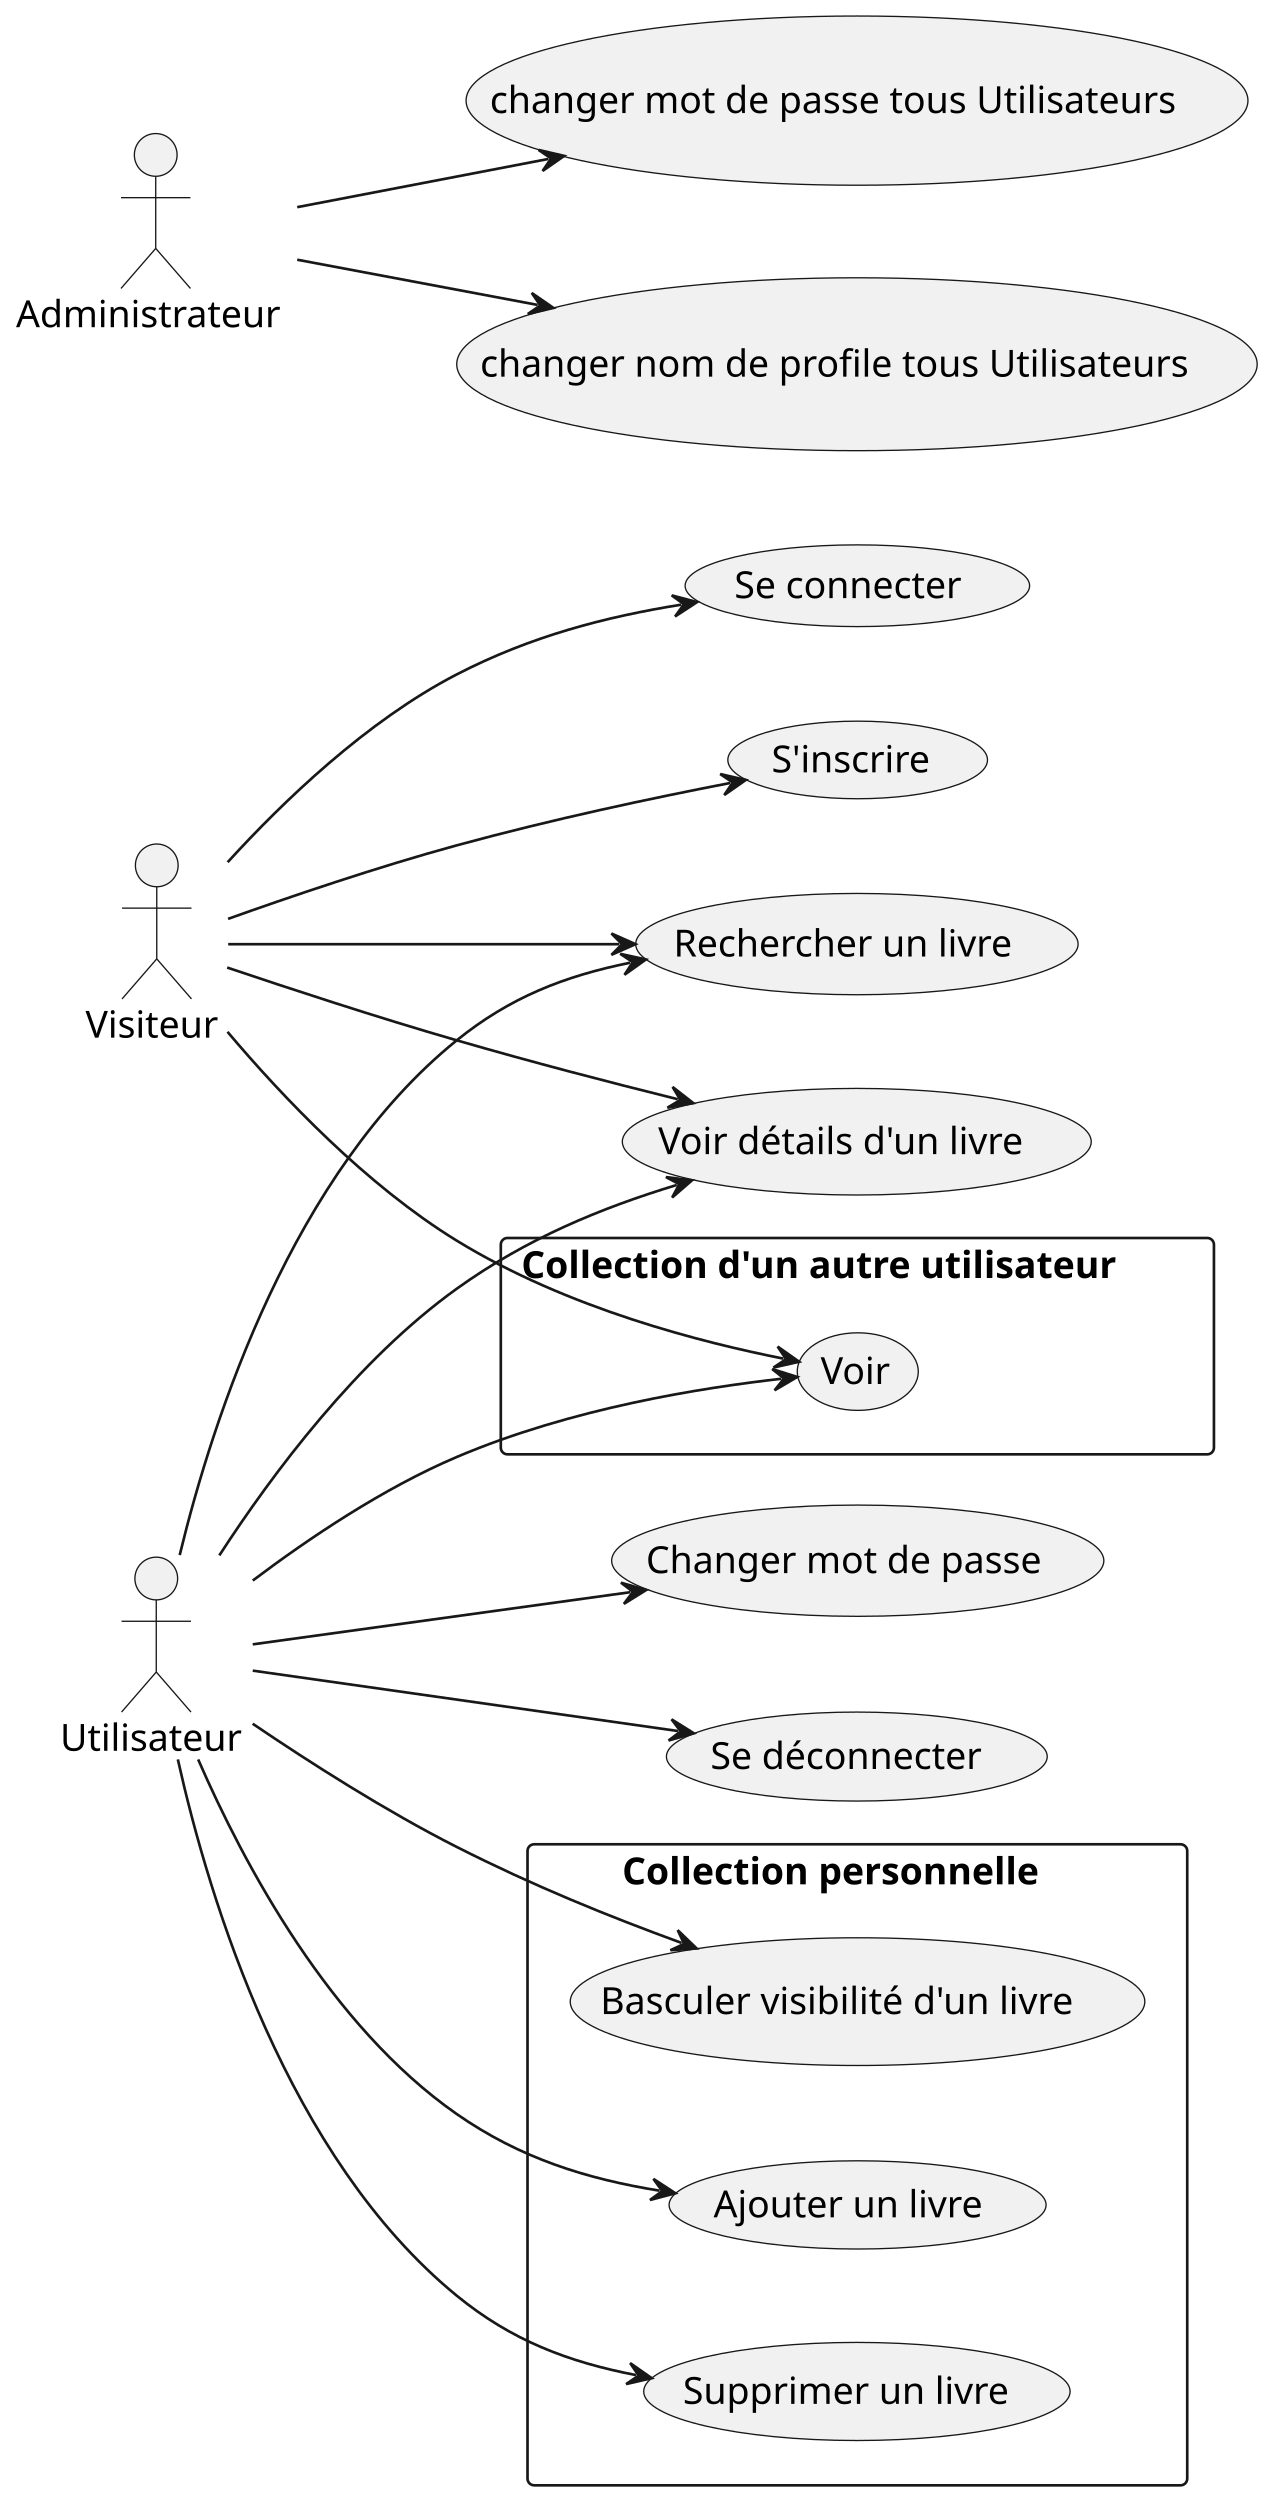
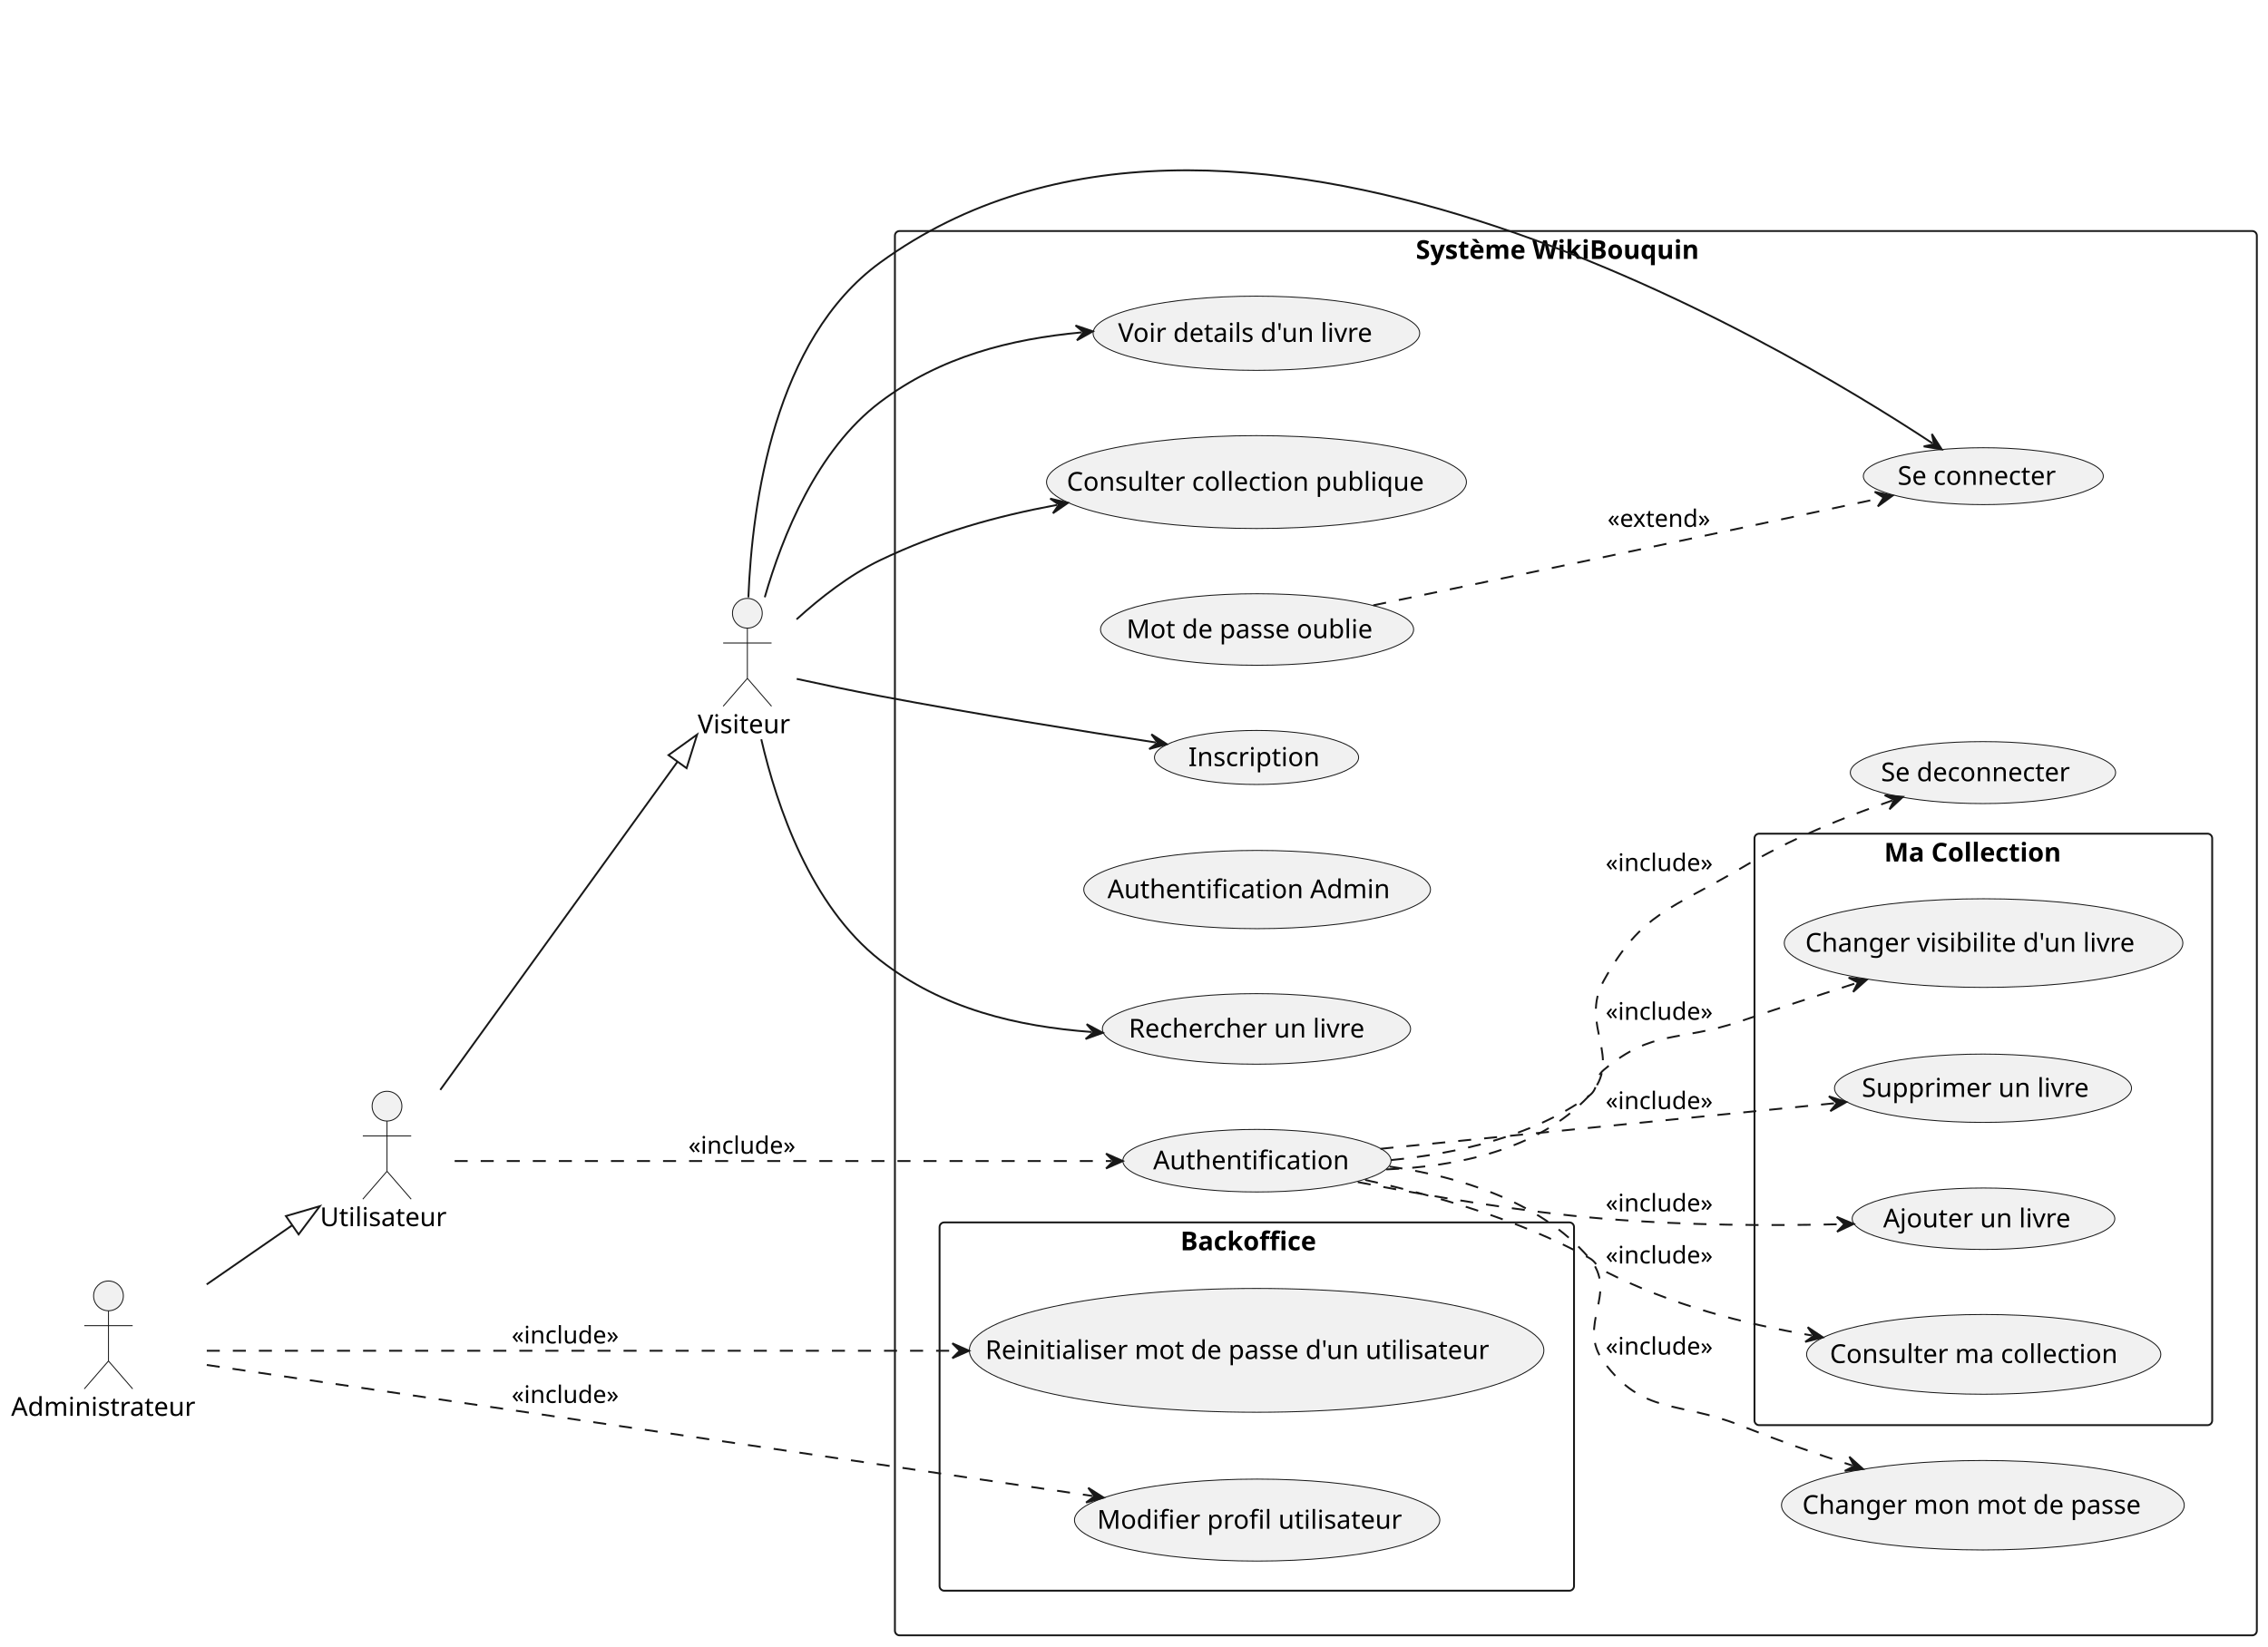
- <svg xmlns="http://www.w3.org/2000/svg" contentStyleType="text/css" data-diagram-type="DESCRIPTION" height="936px" preserveAspectRatio="none" style="width:476px;height:936px;background:#FFFFFF;" version="1.1" viewBox="0 0 476 936" width="476px" zoomAndPan="magnify">
+ <svg xmlns="http://www.w3.org/2000/svg" contentStyleType="text/css" data-diagram-type="DESCRIPTION" height="885px" preserveAspectRatio="none" style="width:1219px;height:885px;background:#FFFFFF;" version="1.1" viewBox="0 0 1219 885" width="1219px" zoomAndPan="magnify">
  <defs />
  <g>
-     <g class="cluster" data-entity="Collection personnelle" data-source-line="15" data-uid="ent0019" id="cluster_Collection personnelle">
-       <rect fill="none" height="240" rx="2.5" ry="2.5" style="stroke:#181818;stroke-width:1;" width="247" x="197.5" y="690.5" />
-       <text fill="#000000" font-family="sans-serif" font-size="14" font-weight="bold" lengthAdjust="spacing" textLength="176.128" x="232.936" y="705.495">Collection personnelle</text>
+     <g class="cluster" data-entity="Système WikiBouquin" data-source-line="14" data-uid="ent0007" id="cluster_Système WikiBouquin">
+       <rect fill="none" height="755" rx="2.5" ry="2.5" style="stroke:#181818;stroke-width:1;" width="732" x="481" y="124.21" />
+       <text fill="#000000" font-family="sans-serif" font-size="14" font-weight="bold" lengthAdjust="spacing" textLength="172.047" x="760.977" y="139.205">Système WikiBouquin</text>
    </g>
-     <g class="cluster" data-entity="Collection d'un autre utilisateur" data-source-line="21" data-uid="ent0026" id="cluster_Collection d'un autre utilisateur">
-       <rect fill="none" height="81" rx="2.5" ry="2.5" style="stroke:#181818;stroke-width:1;" width="267" x="187.5" y="463.5" />
-       <text fill="#000000" font-family="sans-serif" font-size="14" font-weight="bold" lengthAdjust="spacing" textLength="251.624" x="195.188" y="478.495">Collection d'un autre utilisateur</text>
+     <g class="cluster" data-entity="Ma Collection" data-source-line="25" data-uid="ent0017" id="cluster_Ma Collection">
+       <rect fill="none" height="318" rx="2.5" ry="2.5" style="stroke:#181818;stroke-width:1;" width="246" x="943" y="448.21" />
+       <text fill="#000000" font-family="sans-serif" font-size="14" font-weight="bold" lengthAdjust="spacing" textLength="106.613" x="1012.693" y="463.205">Ma Collection</text>
    </g>
-     <g class="entity" data-entity="Basculer visibilité d'un livre" data-source-line="16" data-uid="ent0020" id="entity_Basculer visibilité d'un livre">
-       <ellipse cx="321.059" cy="749.412" fill="#F1F1F1" rx="107.559" ry="23.912" style="stroke:#181818;stroke-width:0.5;" />
-       <text fill="#000000" font-family="sans-serif" font-size="14" lengthAdjust="spacing" textLength="192.589" x="224.764" y="754.06">Basculer visibilité d'un livre</text>
+     <g class="cluster" data-entity="Backoffice" data-source-line="32" data-uid="ent0023" id="cluster_Backoffice">
+       <rect fill="none" height="198" rx="2.5" ry="2.5" style="stroke:#181818;stroke-width:1;" width="341" x="505" y="657.21" />
+       <text fill="#000000" font-family="sans-serif" font-size="14" font-weight="bold" lengthAdjust="spacing" textLength="82.12" x="634.44" y="672.205">Backoffice</text>
    </g>
-     <g class="entity" data-entity="Ajouter un livre" data-source-line="17" data-uid="ent0022" id="entity_Ajouter un livre">
-       <ellipse cx="321.083" cy="825.517" fill="#F1F1F1" rx="70.583" ry="16.517" style="stroke:#181818;stroke-width:0.5;" />
-       <text fill="#000000" font-family="sans-serif" font-size="14" lengthAdjust="spacing" textLength="107.844" x="267.161" y="830.165">Ajouter un livre</text>
+     <g class="entity" data-entity="UC_Inscrire" data-source-line="16" data-uid="ent0008" id="entity_UC_Inscrire">
+       <ellipse cx="675.361" cy="407.234" fill="#F1F1F1" rx="54.861" ry="14.524" style="stroke:#181818;stroke-width:0.5;" />
+       <text fill="#000000" font-family="sans-serif" font-size="14" lengthAdjust="spacing" textLength="73.343" x="638.69" y="411.882">Inscription</text>
    </g>
-     <g class="entity" data-entity="Supprimer un livre" data-source-line="18" data-uid="ent0024" id="entity_Supprimer un livre">
-       <ellipse cx="320.826" cy="895.365" fill="#F1F1F1" rx="79.826" ry="18.365" style="stroke:#181818;stroke-width:0.5;" />
-       <text fill="#000000" font-family="sans-serif" font-size="14" lengthAdjust="spacing" textLength="130.266" x="255.693" y="900.014">Supprimer un livre</text>
+     <g class="entity" data-entity="UC_SeConnecter" data-source-line="17" data-uid="ent0009" id="entity_UC_SeConnecter">
+       <ellipse cx="1065.996" cy="256.009" fill="#F1F1F1" rx="64.496" ry="15.299" style="stroke:#181818;stroke-width:0.5;" />
+       <text fill="#000000" font-family="sans-serif" font-size="14" lengthAdjust="spacing" textLength="92.128" x="1019.933" y="260.658">Se connecter</text>
    </g>
-     <g class="entity" data-entity="Voir" data-source-line="22" data-uid="ent0027" id="entity_Voir">
-       <ellipse cx="321.149" cy="513.524" fill="#F1F1F1" rx="22.649" ry="14.524" style="stroke:#181818;stroke-width:0.5;" />
-       <text fill="#000000" font-family="sans-serif" font-size="14" lengthAdjust="spacing" textLength="27.788" x="307.255" y="518.172">Voir</text>
+     <g class="entity" data-entity="UC_MDP_Oublie" data-source-line="18" data-uid="ent0010" id="entity_UC_MDP_Oublie">
+       <ellipse cx="675.653" cy="338.441" fill="#F1F1F1" rx="84.153" ry="19.231" style="stroke:#181818;stroke-width:0.5;" />
+       <text fill="#000000" font-family="sans-serif" font-size="14" lengthAdjust="spacing" textLength="140.369" x="605.468" y="343.089">Mot de passe oublie</text>
    </g>
-     <g class="entity" data-entity="Utilisateur" data-source-line="2" data-uid="ent0002" id="entity_Utilisateur">
-       <ellipse cx="58.505" cy="591" fill="#F1F1F1" rx="8" ry="8" style="stroke:#181818;stroke-width:0.5;" />
-       <path d="M58.505,599 L58.505,626 M45.505,607 L71.505,607 M58.505,626 L45.505,641 M58.505,626 L71.505,641" fill="none" style="stroke:#181818;stroke-width:0.5;" />
-       <text fill="#000000" font-family="sans-serif" font-size="14" lengthAdjust="spacing" textLength="72.01" x="22.5" y="655.495">Utilisateur</text>
+     <g class="entity" data-entity="UC_Auth" data-source-line="19" data-uid="ent0011" id="entity_UC_Auth">
+       <ellipse cx="675.587" cy="624.027" fill="#F1F1F1" rx="72.087" ry="16.817" style="stroke:#181818;stroke-width:0.5;" />
+       <text fill="#000000" font-family="sans-serif" font-size="14" lengthAdjust="spacing" textLength="111.59" x="619.792" y="628.676">Authentification</text>
    </g>
-     <g class="entity" data-entity="Visiteur" data-source-line="3" data-uid="ent0003" id="entity_Visiteur">
-       <ellipse cx="58.691" cy="324" fill="#F1F1F1" rx="8" ry="8" style="stroke:#181818;stroke-width:0.5;" />
-       <path d="M58.691,332 L58.691,359 M45.691,340 L71.691,340 M58.691,359 L45.691,374 M58.691,359 L71.691,374" fill="none" style="stroke:#181818;stroke-width:0.5;" />
-       <text fill="#000000" font-family="sans-serif" font-size="14" lengthAdjust="spacing" textLength="53.382" x="32" y="388.495">Visiteur</text>
+     <g class="entity" data-entity="UC_AuthAdmin" data-source-line="20" data-uid="ent0012" id="entity_UC_AuthAdmin">
+       <ellipse cx="675.68" cy="478.246" fill="#F1F1F1" rx="93.18" ry="21.036" style="stroke:#181818;stroke-width:0.5;" />
+       <text fill="#000000" font-family="sans-serif" font-size="14" lengthAdjust="spacing" textLength="160.904" x="595.228" y="482.894">Authentification Admin</text>
    </g>
-     <g class="entity" data-entity="Administrateur" data-source-line="4" data-uid="ent0004" id="entity_Administrateur">
-       <ellipse cx="58.302" cy="58" fill="#F1F1F1" rx="8" ry="8" style="stroke:#181818;stroke-width:0.5;" />
-       <path d="M58.302,66 L58.302,93 M45.302,74 L71.302,74 M58.302,93 L45.302,108 M58.302,93 L71.302,108" fill="none" style="stroke:#181818;stroke-width:0.5;" />
-       <text fill="#000000" font-family="sans-serif" font-size="14" lengthAdjust="spacing" textLength="104.603" x="6" y="122.495">Administrateur</text>
+     <g class="entity" data-entity="UC_SeDeconnecter" data-source-line="21" data-uid="ent0013" id="entity_UC_SeDeconnecter">
+       <ellipse cx="1065.797" cy="415.369" fill="#F1F1F1" rx="71.297" ry="16.659" style="stroke:#181818;stroke-width:0.5;" />
+       <text fill="#000000" font-family="sans-serif" font-size="14" lengthAdjust="spacing" textLength="109.628" x="1010.983" y="420.018">Se deconnecter</text>
    </g>
-     <g class="entity" data-entity="Se connecter" data-source-line="6" data-uid="ent0005" id="entity_Se connecter">
-       <ellipse cx="320.997" cy="219.299" fill="#F1F1F1" rx="64.496" ry="15.299" style="stroke:#181818;stroke-width:0.5;" />
-       <text fill="#000000" font-family="sans-serif" font-size="14" lengthAdjust="spacing" textLength="92.128" x="274.933" y="223.948">Se connecter</text>
+     <g class="entity" data-entity="UC_Rechercher" data-source-line="22" data-uid="ent0014" id="entity_UC_Rechercher">
+       <ellipse cx="675.329" cy="553.176" fill="#F1F1F1" rx="82.829" ry="18.966" style="stroke:#181818;stroke-width:0.5;" />
+       <text fill="#000000" font-family="sans-serif" font-size="14" lengthAdjust="spacing" textLength="137.3" x="606.679" y="557.824">Rechercher un livre</text>
    </g>
-     <g class="entity" data-entity="S'inscrire" data-source-line="7" data-uid="ent0007" id="entity_S'inscrire">
-       <ellipse cx="321.111" cy="284.524" fill="#F1F1F1" rx="48.611" ry="14.524" style="stroke:#181818;stroke-width:0.5;" />
-       <text fill="#000000" font-family="sans-serif" font-size="14" lengthAdjust="spacing" textLength="64.504" x="288.859" y="289.172">S'inscrire</text>
+     <g class="entity" data-entity="UC_VoirDetails" data-source-line="23" data-uid="ent0015" id="entity_UC_VoirDetails">
+       <ellipse cx="675.279" cy="179.166" fill="#F1F1F1" rx="87.779" ry="19.956" style="stroke:#181818;stroke-width:0.5;" />
+       <text fill="#000000" font-family="sans-serif" font-size="14" lengthAdjust="spacing" textLength="148.695" x="600.932" y="183.814">Voir details d'un livre</text>
    </g>
-     <g class="entity" data-entity="Rechercher un livre" data-source-line="8" data-uid="ent0009" id="entity_Rechercher un livre">
-       <ellipse cx="320.829" cy="353.466" fill="#F1F1F1" rx="82.829" ry="18.966" style="stroke:#181818;stroke-width:0.5;" />
-       <text fill="#000000" font-family="sans-serif" font-size="14" lengthAdjust="spacing" textLength="137.3" x="252.179" y="358.114">Rechercher un livre</text>
+     <g class="entity" data-entity="UC_ConsulterPublique" data-source-line="24" data-uid="ent0016" id="entity_UC_ConsulterPublique">
+       <ellipse cx="675.335" cy="259.177" fill="#F1F1F1" rx="112.835" ry="24.967" style="stroke:#181818;stroke-width:0.5;" />
+       <text fill="#000000" font-family="sans-serif" font-size="14" lengthAdjust="spacing" textLength="203.998" x="573.336" y="263.825">Consulter collection publique</text>
    </g>
-     <g class="entity" data-entity="Voir détails d'un livre" data-source-line="9" data-uid="ent0011" id="entity_Voir détails d'un livre">
-       <ellipse cx="320.779" cy="427.456" fill="#F1F1F1" rx="87.779" ry="19.956" style="stroke:#181818;stroke-width:0.5;" />
-       <text fill="#000000" font-family="sans-serif" font-size="14" lengthAdjust="spacing" textLength="148.695" x="246.431" y="432.104">Voir détails d'un livre</text>
+     <g class="entity" data-entity="UC_ChangerMDP" data-source-line="31" data-uid="ent0022" id="entity_UC_ChangerMDP">
+       <ellipse cx="1065.752" cy="809.26" fill="#F1F1F1" rx="108.252" ry="24.05" style="stroke:#181818;stroke-width:0.5;" />
+       <text fill="#000000" font-family="sans-serif" font-size="14" lengthAdjust="spacing" textLength="194.093" x="968.705" y="813.909">Changer mon mot de passe</text>
    </g>
-     <g class="entity" data-entity="Changer mot de passe" data-source-line="12" data-uid="ent0015" id="entity_Changer mot de passe">
-       <ellipse cx="321.139" cy="584.328" fill="#F1F1F1" rx="92.139" ry="20.828" style="stroke:#181818;stroke-width:0.5;" />
-       <text fill="#000000" font-family="sans-serif" font-size="14" lengthAdjust="spacing" textLength="158.566" x="241.856" y="588.976">Changer mot de passe</text>
+     <g class="entity" data-entity="UC_ConsulterMoi" data-source-line="26" data-uid="ent0018" id="entity_UC_ConsulterMoi">
+       <ellipse cx="1066.198" cy="728.15" fill="#F1F1F1" rx="95.198" ry="21.44" style="stroke:#181818;stroke-width:0.5;" />
+       <text fill="#000000" font-family="sans-serif" font-size="14" lengthAdjust="spacing" textLength="165.416" x="983.49" y="732.798">Consulter ma collection</text>
    </g>
-     <g class="entity" data-entity="Se déconnecter" data-source-line="13" data-uid="ent0017" id="entity_Se déconnecter">
-       <ellipse cx="320.797" cy="657.659" fill="#F1F1F1" rx="71.297" ry="16.659" style="stroke:#181818;stroke-width:0.5;" />
-       <text fill="#000000" font-family="sans-serif" font-size="14" lengthAdjust="spacing" textLength="109.628" x="265.983" y="662.308">Se déconnecter</text>
+     <g class="entity" data-entity="UC_Ajouter" data-source-line="27" data-uid="ent0019" id="entity_UC_Ajouter">
+       <ellipse cx="1066.083" cy="655.227" fill="#F1F1F1" rx="70.583" ry="16.517" style="stroke:#181818;stroke-width:0.5;" />
+       <text fill="#000000" font-family="sans-serif" font-size="14" lengthAdjust="spacing" textLength="107.844" x="1012.161" y="659.875">Ajouter un livre</text>
    </g>
-     <g class="entity" data-entity="changer mot de passe tous Utilisateurs" data-source-line="26" data-uid="ent0030" id="entity_changer mot de passe tous Utilisateurs">
-       <ellipse cx="320.868" cy="37.674" fill="#F1F1F1" rx="146.368" ry="31.674" style="stroke:#181818;stroke-width:0.5;" />
-       <text fill="#000000" font-family="sans-serif" font-size="14" lengthAdjust="spacing" textLength="274.914" x="183.411" y="42.322">changer mot de passe tous Utilisateurs</text>
+     <g class="entity" data-entity="UC_Supprimer" data-source-line="28" data-uid="ent0020" id="entity_UC_Supprimer">
+       <ellipse cx="1065.826" cy="585.075" fill="#F1F1F1" rx="79.826" ry="18.365" style="stroke:#181818;stroke-width:0.5;" />
+       <text fill="#000000" font-family="sans-serif" font-size="14" lengthAdjust="spacing" textLength="130.266" x="1000.693" y="589.724">Supprimer un livre</text>
    </g>
-     <g class="entity" data-entity="changer nom de profile tous Utilisateurs" data-source-line="27" data-uid="ent0032" id="entity_changer nom de profile tous Utilisateurs">
-       <ellipse cx="320.845" cy="136.369" fill="#F1F1F1" rx="149.845" ry="32.369" style="stroke:#181818;stroke-width:0.5;" />
-       <text fill="#000000" font-family="sans-serif" font-size="14" lengthAdjust="spacing" textLength="282.16" x="179.765" y="141.018">changer nom de profile tous Utilisateurs</text>
+     <g class="entity" data-entity="UC_Visibilite" data-source-line="29" data-uid="ent0021" id="entity_UC_Visibilite">
+       <ellipse cx="1066.121" cy="507.034" fill="#F1F1F1" rx="107.121" ry="23.824" style="stroke:#181818;stroke-width:0.5;" />
+       <text fill="#000000" font-family="sans-serif" font-size="14" lengthAdjust="spacing" textLength="191.639" x="970.302" y="511.683">Changer visibilite d'un livre</text>
    </g>
-     <g class="link" data-entity-1="Visiteur" data-entity-2="Se connecter" data-source-line="6" data-uid="lnk6" id="link_Visiteur_Se connecter">
-       <path d="M85.23,322.81 C106.05,299.98 137.36,269.89 171,252.5 C198.77,238.15 226.677,230.967 255.077,226.377" fill="none" id="Visiteur-to-Se connecter" style="stroke:#181818;stroke-width:1;" />
-       <polygon fill="#181818" points="261,225.42,251.477,222.907,256.064,226.218,252.754,230.805,261,225.42" style="stroke:#181818;stroke-width:1;" />
+     <g class="entity" data-entity="UC_ReinitMDP" data-source-line="33" data-uid="ent0024" id="entity_UC_ReinitMDP">
+       <ellipse cx="675.396" cy="725.989" fill="#F1F1F1" rx="154.396" ry="33.279" style="stroke:#181818;stroke-width:0.5;" />
+       <text fill="#000000" font-family="sans-serif" font-size="14" lengthAdjust="spacing" textLength="291.621" x="529.585" y="730.638">Reinitialiser mot de passe d'un utilisateur</text>
    </g>
-     <g class="link" data-entity-1="Visiteur" data-entity-2="S'inscrire" data-source-line="7" data-uid="lnk8" id="link_Visiteur_S'inscrire">
-       <path d="M85.39,344.02 C107.83,336.01 141.29,324.6 171,316.5 C207.25,306.62 243.24,299.004 273.35,293.154" fill="none" id="Visiteur-to-S'inscrire" style="stroke:#181818;stroke-width:1;" />
-       <polygon fill="#181818" points="279.24,292.01,269.642,289.8,274.332,292.964,271.168,297.653,279.24,292.01" style="stroke:#181818;stroke-width:1;" />
+     <g class="entity" data-entity="UC_ModifProfil" data-source-line="34" data-uid="ent0025" id="entity_UC_ModifProfil">
+       <ellipse cx="675.69" cy="817.248" fill="#F1F1F1" rx="98.19" ry="22.038" style="stroke:#181818;stroke-width:0.5;" />
+       <text fill="#000000" font-family="sans-serif" font-size="14" lengthAdjust="spacing" textLength="172.06" x="589.66" y="821.896">Modifier profil utilisateur</text>
    </g>
-     <g class="link" data-entity-1="Visiteur" data-entity-2="Rechercher un livre" data-source-line="8" data-uid="lnk10" id="link_Visiteur_Rechercher un livre">
-       <path d="M85.43,353.5 C120.69,353.5 179.39,353.5 231.92,353.5" fill="none" id="Visiteur-to-Rechercher un livre" style="stroke:#181818;stroke-width:1;" />
-       <polygon fill="#181818" points="237.92,353.5,228.92,349.5,232.92,353.5,228.92,357.5,237.92,353.5" style="stroke:#181818;stroke-width:1;" />
+     <g class="entity" data-entity="Visiteur" data-source-line="4" data-uid="ent0002" id="entity_Visiteur">
+       <ellipse cx="401.691" cy="329.71" fill="#F1F1F1" rx="8" ry="8" style="stroke:#181818;stroke-width:0.5;" />
+       <path d="M401.691,337.71 L401.691,364.71 M388.691,345.71 L414.691,345.71 M401.691,364.71 L388.691,379.71 M401.691,364.71 L414.691,379.71" fill="none" style="stroke:#181818;stroke-width:0.5;" />
+       <text fill="#000000" font-family="sans-serif" font-size="14" lengthAdjust="spacing" textLength="53.382" x="375" y="394.205">Visiteur</text>
    </g>
-     <g class="link" data-entity-1="Visiteur" data-entity-2="Voir détails d'un livre" data-source-line="9" data-uid="lnk12" id="link_Visiteur_Voir détails d'un livre">
-       <path d="M85.05,362.25 C107.56,369.84 141.29,380.93 171,389.5 C199.98,397.87 226.587,404.802 253.767,411.562" fill="none" id="Visiteur-to-Voir détails d'un livre" style="stroke:#181818;stroke-width:1;" />
-       <polygon fill="#181818" points="259.59,413.01,251.821,406.956,254.738,411.803,249.891,414.719,259.59,413.01" style="stroke:#181818;stroke-width:1;" />
+     <g class="entity" data-entity="Utilisateur" data-source-line="5" data-uid="ent0003" id="entity_Utilisateur">
+       <ellipse cx="208.005" cy="594.71" fill="#F1F1F1" rx="8" ry="8" style="stroke:#181818;stroke-width:0.5;" />
+       <path d="M208.005,602.71 L208.005,629.71 M195.005,610.71 L221.005,610.71 M208.005,629.71 L195.005,644.71 M208.005,629.71 L221.005,644.71" fill="none" style="stroke:#181818;stroke-width:0.5;" />
+       <text fill="#000000" font-family="sans-serif" font-size="14" lengthAdjust="spacing" textLength="72.01" x="172" y="659.205">Utilisateur</text>
    </g>
-     <g class="link" data-entity-1="Utilisateur" data-entity-2="Voir détails d'un livre" data-source-line="10" data-uid="lnk13" id="link_Utilisateur_Voir détails d'un livre">
-       <path d="M82.11,582.35 C102.06,551.62 133.71,509.26 171,482.5 C197.21,463.69 224.851,452.339 253.361,443.649" fill="none" id="Utilisateur-to-Voir détails d'un livre" style="stroke:#181818;stroke-width:1;" />
-       <polygon fill="#181818" points="259.1,441.9,249.325,440.698,254.317,443.358,251.657,448.35,259.1,441.9" style="stroke:#181818;stroke-width:1;" />
+     <g class="entity" data-entity="Administrateur" data-source-line="6" data-uid="ent0004" id="entity_Administrateur">
+       <ellipse cx="58.302" cy="696.71" fill="#F1F1F1" rx="8" ry="8" style="stroke:#181818;stroke-width:0.5;" />
+       <path d="M58.302,704.71 L58.302,731.71 M45.302,712.71 L71.302,712.71 M58.302,731.71 L45.302,746.71 M58.302,731.71 L71.302,746.71" fill="none" style="stroke:#181818;stroke-width:0.5;" />
+       <text fill="#000000" font-family="sans-serif" font-size="14" lengthAdjust="spacing" textLength="104.603" x="6" y="761.205">Administrateur</text>
    </g>
-     <g class="link" data-entity-1="Utilisateur" data-entity-2="Rechercher un livre" data-source-line="11" data-uid="lnk14" id="link_Utilisateur_Rechercher un livre">
-       <path d="M67.28,582.23 C79.84,530.48 109.67,439.01 171,389.5 C190.98,373.37 211.191,365.491 235.952,360.431" fill="none" id="Utilisateur-to-Rechercher un livre" style="stroke:#181818;stroke-width:1;" />
-       <polygon fill="#181818" points="241.83,359.23,232.211,357.113,236.931,360.231,233.813,364.951,241.83,359.23" style="stroke:#181818;stroke-width:1;" />
+     <g class="link" data-entity-1="Utilisateur" data-entity-2="Visiteur" data-source-line="9" data-uid="lnk5" id="link_Utilisateur_Visiteur">
+       <path d="M236.64,585.96 C273.62,534.79 328.147,459.329 364.166,409.489" fill="none" id="Utilisateur-to-Visiteur" style="stroke:#181818;stroke-width:1;" />
+       <polygon fill="none" points="374.71,394.9,359.303,405.974,369.029,413.003,374.71,394.9" style="stroke:#181818;stroke-width:1;" />
    </g>
-     <g class="link" data-entity-1="Utilisateur" data-entity-2="Changer mot de passe" data-source-line="12" data-uid="lnk16" id="link_Utilisateur_Changer mot de passe">
-       <path d="M94.63,615.64 C132.2,610.45 187.036,602.87 236.006,596.111" fill="none" id="Utilisateur-to-Changer mot de passe" style="stroke:#181818;stroke-width:1;" />
-       <polygon fill="#181818" points="241.95,595.29,232.488,592.558,236.997,595.974,233.582,600.483,241.95,595.29" style="stroke:#181818;stroke-width:1;" />
+     <g class="link" data-entity-1="Administrateur" data-entity-2="Utilisateur" data-source-line="11" data-uid="lnk6" id="link_Administrateur_Utilisateur">
+       <path d="M111.09,690.54 C131.19,676.63 138.917,671.301 157.087,658.731" fill="none" id="Administrateur-to-Utilisateur" style="stroke:#181818;stroke-width:1;" />
+       <polygon fill="none" points="171.89,648.49,153.673,653.796,160.501,663.665,171.89,648.49" style="stroke:#181818;stroke-width:1;" />
    </g>
-     <g class="link" data-entity-1="Utilisateur" data-entity-2="Se déconnecter" data-source-line="13" data-uid="lnk18" id="link_Utilisateur_Se déconnecter">
-       <path d="M94.63,625.49 C136.92,631.5 202.68,640.836 253.85,648.106" fill="none" id="Utilisateur-to-Se déconnecter" style="stroke:#181818;stroke-width:1;" />
-       <polygon fill="#181818" points="259.79,648.95,251.442,643.724,254.84,648.247,250.317,651.644,259.79,648.95" style="stroke:#181818;stroke-width:1;" />
+     <g class="link" data-entity-1="Visiteur" data-entity-2="UC_Inscrire" data-source-line="39" data-uid="lnk26" id="link_Visiteur_UC_Inscrire">
+       <path d="M428.22,364.99 C441.56,367.91 458.12,371.41 473,374.21 C525.6,384.11 580.33,392.898 621.23,399.188" fill="none" id="Visiteur-to-UC_Inscrire" style="stroke:#181818;stroke-width:1;" />
+       <polygon fill="#181818" points="627.16,400.1,618.873,394.779,622.218,399.34,617.657,402.685,627.16,400.1" style="stroke:#181818;stroke-width:1;" />
    </g>
-     <g class="link" data-entity-1="Utilisateur" data-entity-2="Basculer visibilité d'un livre" data-source-line="16" data-uid="lnk21" id="link_Utilisateur_Basculer visibilité d'un livre">
-       <path d="M94.6,645.37 C116.05,659.91 144.39,678.01 171,691.5 C199.72,706.06 227.375,717.269 255.185,727.439" fill="none" id="Utilisateur-to-Basculer visibilité d'un livre" style="stroke:#181818;stroke-width:1;" />
-       <polygon fill="#181818" points="260.82,729.5,253.741,722.652,256.124,727.783,250.994,730.166,260.82,729.5" style="stroke:#181818;stroke-width:1;" />
+     <g class="link" data-entity-1="Visiteur" data-entity-2="UC_SeConnecter" data-source-line="40" data-uid="lnk27" id="link_Visiteur_UC_SeConnecter">
+       <path d="M402.25,321.15 C404.23,270.49 416.23,182.52 473,141.21 C658.83,6 956.202,183.895 1038.652,238.315" fill="none" id="Visiteur-to-UC_SeConnecter" style="stroke:#181818;stroke-width:1;" />
+       <polygon fill="#181818" points="1043.66,241.62,1038.352,233.324,1039.487,238.866,1033.945,240.001,1043.66,241.62" style="stroke:#181818;stroke-width:1;" />
    </g>
-     <g class="link" data-entity-1="Utilisateur" data-entity-2="Ajouter un livre" data-source-line="17" data-uid="lnk23" id="link_Utilisateur_Ajouter un livre">
-       <path d="M74.19,658.73 C91.36,698.18 123.61,758.47 171,791.5 C194.84,808.11 219.617,815.77 246.957,820.2" fill="none" id="Utilisateur-to-Ajouter un livre" style="stroke:#181818;stroke-width:1;" />
-       <polygon fill="#181818" points="252.88,821.16,244.636,815.772,247.944,820.36,243.356,823.669,252.88,821.16" style="stroke:#181818;stroke-width:1;" />
+     <g class="link" data-entity-1="Visiteur" data-entity-2="UC_Rechercher" data-source-line="41" data-uid="lnk28" id="link_Visiteur_UC_Rechercher">
+       <path d="M409.17,397.46 C417.59,433.76 435.74,486.98 473,516.21 C506.58,542.55 546.976,551.886 586.766,554.836" fill="none" id="Visiteur-to-UC_Rechercher" style="stroke:#181818;stroke-width:1;" />
+       <polygon fill="#181818" points="592.75,555.28,584.07,550.625,587.764,554.91,583.479,558.604,592.75,555.28" style="stroke:#181818;stroke-width:1;" />
    </g>
-     <g class="link" data-entity-1="Utilisateur" data-entity-2="Supprimer un livre" data-source-line="18" data-uid="lnk25" id="link_Utilisateur_Supprimer un livre">
-       <path d="M66.58,658.72 C78.49,711.97 107.74,807.75 171,859.5 C191.49,876.27 212.68,884.294 238.12,889.244" fill="none" id="Utilisateur-to-Supprimer un livre" style="stroke:#181818;stroke-width:1;" />
-       <polygon fill="#181818" points="244.01,890.39,235.94,884.745,239.102,889.435,234.412,892.597,244.01,890.39" style="stroke:#181818;stroke-width:1;" />
+     <g class="link" data-entity-1="Visiteur" data-entity-2="UC_VoirDetails" data-source-line="42" data-uid="lnk29" id="link_Visiteur_UC_VoirDetails">
+       <path d="M411.05,321.11 C420.51,288.14 439.1,241.83 473,216.21 C505.42,191.71 543.056,182.266 581.426,178.696" fill="none" id="Visiteur-to-UC_VoirDetails" style="stroke:#181818;stroke-width:1;" />
+       <polygon fill="#181818" points="587.4,178.14,578.068,174.991,582.422,178.603,578.809,182.957,587.4,178.14" style="stroke:#181818;stroke-width:1;" />
    </g>
-     <g class="link" data-entity-1="Visiteur" data-entity-2="Voir" data-source-line="22" data-uid="lnk28" id="link_Visiteur_Voir">
-       <path d="M85.17,386.32 C105.96,410.92 137.24,443.78 171,464.5 C212.66,490.07 263.265,502.701 293.315,508.671" fill="none" id="Visiteur-to-Voir" style="stroke:#181818;stroke-width:1;" />
-       <polygon fill="#181818" points="299.2,509.84,291.152,504.163,294.296,508.866,289.593,512.01,299.2,509.84" style="stroke:#181818;stroke-width:1;" />
+     <g class="link" data-entity-1="Visiteur" data-entity-2="UC_ConsulterPublique" data-source-line="43" data-uid="lnk30" id="link_Visiteur_UC_ConsulterPublique">
+       <path d="M428.14,332.98 C440.67,321.59 456.56,309.09 473,301.21 C504.26,286.23 534.862,277.672 568.142,271.452" fill="none" id="Visiteur-to-UC_ConsulterPublique" style="stroke:#181818;stroke-width:1;" />
+       <polygon fill="#181818" points="574.04,270.35,564.458,268.072,569.125,271.269,565.928,275.935,574.04,270.35" style="stroke:#181818;stroke-width:1;" />
    </g>
-     <g class="link" data-entity-1="Utilisateur" data-entity-2="Voir" data-source-line="23" data-uid="lnk29" id="link_Utilisateur_Voir">
-       <path d="M94.64,591.76 C115.64,575.93 143.52,557.18 171,545.5 C214.1,527.18 262.868,519.577 292.538,516.207" fill="none" id="Utilisateur-to-Voir" style="stroke:#181818;stroke-width:1;" />
-       <polygon fill="#181818" points="298.5,515.53,289.106,512.571,293.532,516.094,290.009,520.52,298.5,515.53" style="stroke:#181818;stroke-width:1;" />
+     <g class="link" data-entity-1="Administrateur" data-entity-2="UC_ReinitMDP" data-source-line="45" data-uid="lnk31" id="link_Administrateur_UC_ReinitMDP">
+       <path d="M111.14,726.21 C200.41,726.21 380.88,726.21 514.85,726.21" fill="none" id="Administrateur-to-UC_ReinitMDP" style="stroke:#181818;stroke-width:1;stroke-dasharray:7.0,7.0;" />
+       <polygon fill="#181818" points="520.85,726.21,511.85,722.21,515.85,726.21,511.85,730.21,520.85,726.21" style="stroke:#181818;stroke-width:1;" />
+       <text fill="#000000" font-family="sans-serif" font-size="13" lengthAdjust="spacing" textLength="63.007" x="275" y="722.277">«include»</text>
    </g>
-     <g class="link" data-entity-1="Administrateur" data-entity-2="changer mot de passe tous Utilisateurs" data-source-line="26" data-uid="lnk31" id="link_Administrateur_changer mot de passe tous Utilisateurs">
-       <path d="M111.28,77.56 C139.91,72.07 170.728,66.152 205.348,59.502" fill="none" id="Administrateur-to-changer mot de passe tous Utilisateurs" style="stroke:#181818;stroke-width:1;" />
-       <polygon fill="#181818" points="211.24,58.37,201.647,56.139,206.33,59.313,203.156,63.996,211.24,58.37" style="stroke:#181818;stroke-width:1;" />
+     <g class="link" data-entity-1="Administrateur" data-entity-2="UC_ModifProfil" data-source-line="46" data-uid="lnk32" id="link_Administrateur_UC_ModifProfil">
+       <path d="M111.14,733.85 C218.12,749.68 458.755,785.282 587.285,804.302" fill="none" id="Administrateur-to-UC_ModifProfil" style="stroke:#181818;stroke-width:1;stroke-dasharray:7.0,7.0;" />
+       <polygon fill="#181818" points="593.22,805.18,584.903,799.906,588.274,804.448,583.731,807.819,593.22,805.18" style="stroke:#181818;stroke-width:1;" />
+       <text fill="#000000" font-family="sans-serif" font-size="13" lengthAdjust="spacing" textLength="63.007" x="275" y="754.277">«include»</text>
    </g>
-     <g class="link" data-entity-1="Administrateur" data-entity-2="changer nom de profile tous Utilisateurs" data-source-line="27" data-uid="lnk33" id="link_Administrateur_changer nom de profile tous Utilisateurs">
-       <path d="M111.28,97.24 C138.8,102.42 167.883,107.892 201.303,114.172" fill="none" id="Administrateur-to-changer nom de profile tous Utilisateurs" style="stroke:#181818;stroke-width:1;" />
-       <polygon fill="#181818" points="207.2,115.28,199.094,109.687,202.286,114.357,197.616,117.549,207.2,115.28" style="stroke:#181818;stroke-width:1;" />
+     <g class="link" data-entity-1="UC_MDP_Oublie" data-entity-2="UC_SeConnecter" data-source-line="50" data-uid="lnk33" id="link_UC_MDP_Oublie_UC_SeConnecter">
+       <path d="M738.12,325.44 C772.28,318.34 815.5,309.33 854,301.21 C910.07,289.39 968.623,276.877 1011.383,267.717" fill="none" id="UC_MDP_Oublie-to-UC_SeConnecter" style="stroke:#181818;stroke-width:1;stroke-dasharray:7.0,7.0;" />
+       <polygon fill="#181818" points="1017.25,266.46,1007.612,264.434,1012.361,267.507,1009.288,272.257,1017.25,266.46" style="stroke:#181818;stroke-width:1;" />
+       <text fill="#000000" font-family="sans-serif" font-size="13" lengthAdjust="spacing" textLength="61.185" x="864" y="283.277">«extend»</text>
+     </g>
+     <g class="link" data-entity-1="Utilisateur" data-entity-2="UC_Auth" data-source-line="53" data-uid="lnk34" id="link_Utilisateur_UC_Auth">
+       <path d="M244.37,624.21 C320.75,624.21 496.37,624.21 597.48,624.21" fill="none" id="Utilisateur-to-UC_Auth" style="stroke:#181818;stroke-width:1;stroke-dasharray:7.0,7.0;" />
+       <polygon fill="#181818" points="603.48,624.21,594.48,620.21,598.48,624.21,594.48,628.21,603.48,624.21" style="stroke:#181818;stroke-width:1;" />
+       <text fill="#000000" font-family="sans-serif" font-size="13" lengthAdjust="spacing" textLength="63.007" x="370" y="620.277">«include»</text>
+     </g>
+     <g class="link" data-entity-1="UC_Auth" data-entity-2="UC_ConsulterMoi" data-source-line="54" data-uid="lnk35" id="link_UC_Auth_UC_ConsulterMoi">
+       <path d="M733.72,634.37 C769.76,642.33 816.42,655.59 854,676.21 C858.14,678.48 857.78,681.08 862,683.21 C898.4,701.63 936.296,711.546 973.896,717.996" fill="none" id="UC_Auth-to-UC_ConsulterMoi" style="stroke:#181818;stroke-width:1;stroke-dasharray:7.0,7.0;" />
+       <polygon fill="#181818" points="979.81,719.01,971.616,713.546,974.882,718.165,970.263,721.431,979.81,719.01" style="stroke:#181818;stroke-width:1;" />
+       <text fill="#000000" font-family="sans-serif" font-size="13" lengthAdjust="spacing" textLength="63.007" x="863" y="679.277">«include»</text>
+     </g>
+     <g class="link" data-entity-1="UC_Auth" data-entity-2="UC_Ajouter" data-source-line="55" data-uid="lnk36" id="link_UC_Auth_UC_Ajouter">
+       <path d="M729.78,635.52 C766.7,642.77 817.1,651.48 862,655.21 C906.61,658.91 950.912,659.079 990.292,658.169" fill="none" id="UC_Auth-to-UC_Ajouter" style="stroke:#181818;stroke-width:1;stroke-dasharray:7.0,7.0;" />
+       <polygon fill="#181818" points="996.29,658.03,987.2,654.239,991.291,658.145,987.385,662.237,996.29,658.03" style="stroke:#181818;stroke-width:1;" />
+       <text fill="#000000" font-family="sans-serif" font-size="13" lengthAdjust="spacing" textLength="63.007" x="863" y="651.277">«include»</text>
+     </g>
+     <g class="link" data-entity-1="UC_Auth" data-entity-2="UC_Supprimer" data-source-line="56" data-uid="lnk37" id="link_UC_Auth_UC_Supprimer">
+       <path d="M741.96,617.64 C811.27,610.68 914.42,600.329 986.35,593.109" fill="none" id="UC_Auth-to-UC_Supprimer" style="stroke:#181818;stroke-width:1;stroke-dasharray:7.0,7.0;" />
+       <polygon fill="#181818" points="992.32,592.51,982.966,589.429,987.345,593.009,983.764,597.389,992.32,592.51" style="stroke:#181818;stroke-width:1;" />
+       <text fill="#000000" font-family="sans-serif" font-size="13" lengthAdjust="spacing" textLength="63.007" x="863" y="596.277">«include»</text>
+     </g>
+     <g class="link" data-entity-1="UC_Auth" data-entity-2="UC_Visibilite" data-source-line="57" data-uid="lnk38" id="link_UC_Auth_UC_Visibilite">
+       <path d="M747.65,623.7 C782.48,620.27 823.39,611.21 854,589.21 C859.82,585.03 856.5,579.81 862,575.21 C888.41,553.1 902.39,560.28 935,549.21 C957.23,541.66 975.997,535.505 997.667,528.545" fill="none" id="UC_Auth-to-UC_Visibilite" style="stroke:#181818;stroke-width:1;stroke-dasharray:7.0,7.0;" />
+       <polygon fill="#181818" points="1003.38,526.71,993.588,525.654,998.62,528.239,996.034,533.271,1003.38,526.71" style="stroke:#181818;stroke-width:1;" />
+       <text fill="#000000" font-family="sans-serif" font-size="13" lengthAdjust="spacing" textLength="63.007" x="863" y="548.277">«include»</text>
+     </g>
+     <g class="link" data-entity-1="UC_Auth" data-entity-2="UC_ChangerMDP" data-source-line="58" data-uid="lnk39" id="link_UC_Auth_UC_ChangerMDP">
+       <path d="M746.84,627.16 C784.1,632.55 827.51,645.63 854,676.21 C870.46,695.21 847.02,712.02 862,732.21 C883.33,760.95 901.73,753.01 935,766.21 C956.32,774.67 974.334,781.005 995.614,787.924" fill="none" id="UC_Auth-to-UC_ChangerMDP" style="stroke:#181818;stroke-width:1;stroke-dasharray:7.0,7.0;" />
+       <polygon fill="#181818" points="1001.32,789.78,993.998,783.193,996.565,788.234,991.524,790.801,1001.32,789.78" style="stroke:#181818;stroke-width:1;" />
+       <text fill="#000000" font-family="sans-serif" font-size="13" lengthAdjust="spacing" textLength="63.007" x="863" y="728.277">«include»</text>
+     </g>
+     <g class="link" data-entity-1="UC_Auth" data-entity-2="UC_SeDeconnecter" data-source-line="59" data-uid="lnk40" id="link_UC_Auth_UC_SeDeconnecter">
+       <path d="M745.09,628.71 C782.5,627.25 826.64,618.45 854,589.21 C872.98,568.92 848.54,551.52 862,527.21 C882.34,490.47 898.85,488.59 935,467.21 C962.72,450.81 990.9,439.422 1017.11,430.352" fill="none" id="UC_Auth-to-UC_SeDeconnecter" style="stroke:#181818;stroke-width:1;stroke-dasharray:7.0,7.0;" />
+       <polygon fill="#181818" points="1022.78,428.39,1012.967,427.553,1018.055,430.025,1015.583,435.113,1022.78,428.39" style="stroke:#181818;stroke-width:1;" />
+       <text fill="#000000" font-family="sans-serif" font-size="13" lengthAdjust="spacing" textLength="63.007" x="863" y="468.277">«include»</text>
    </g>
  </g>
</svg>
